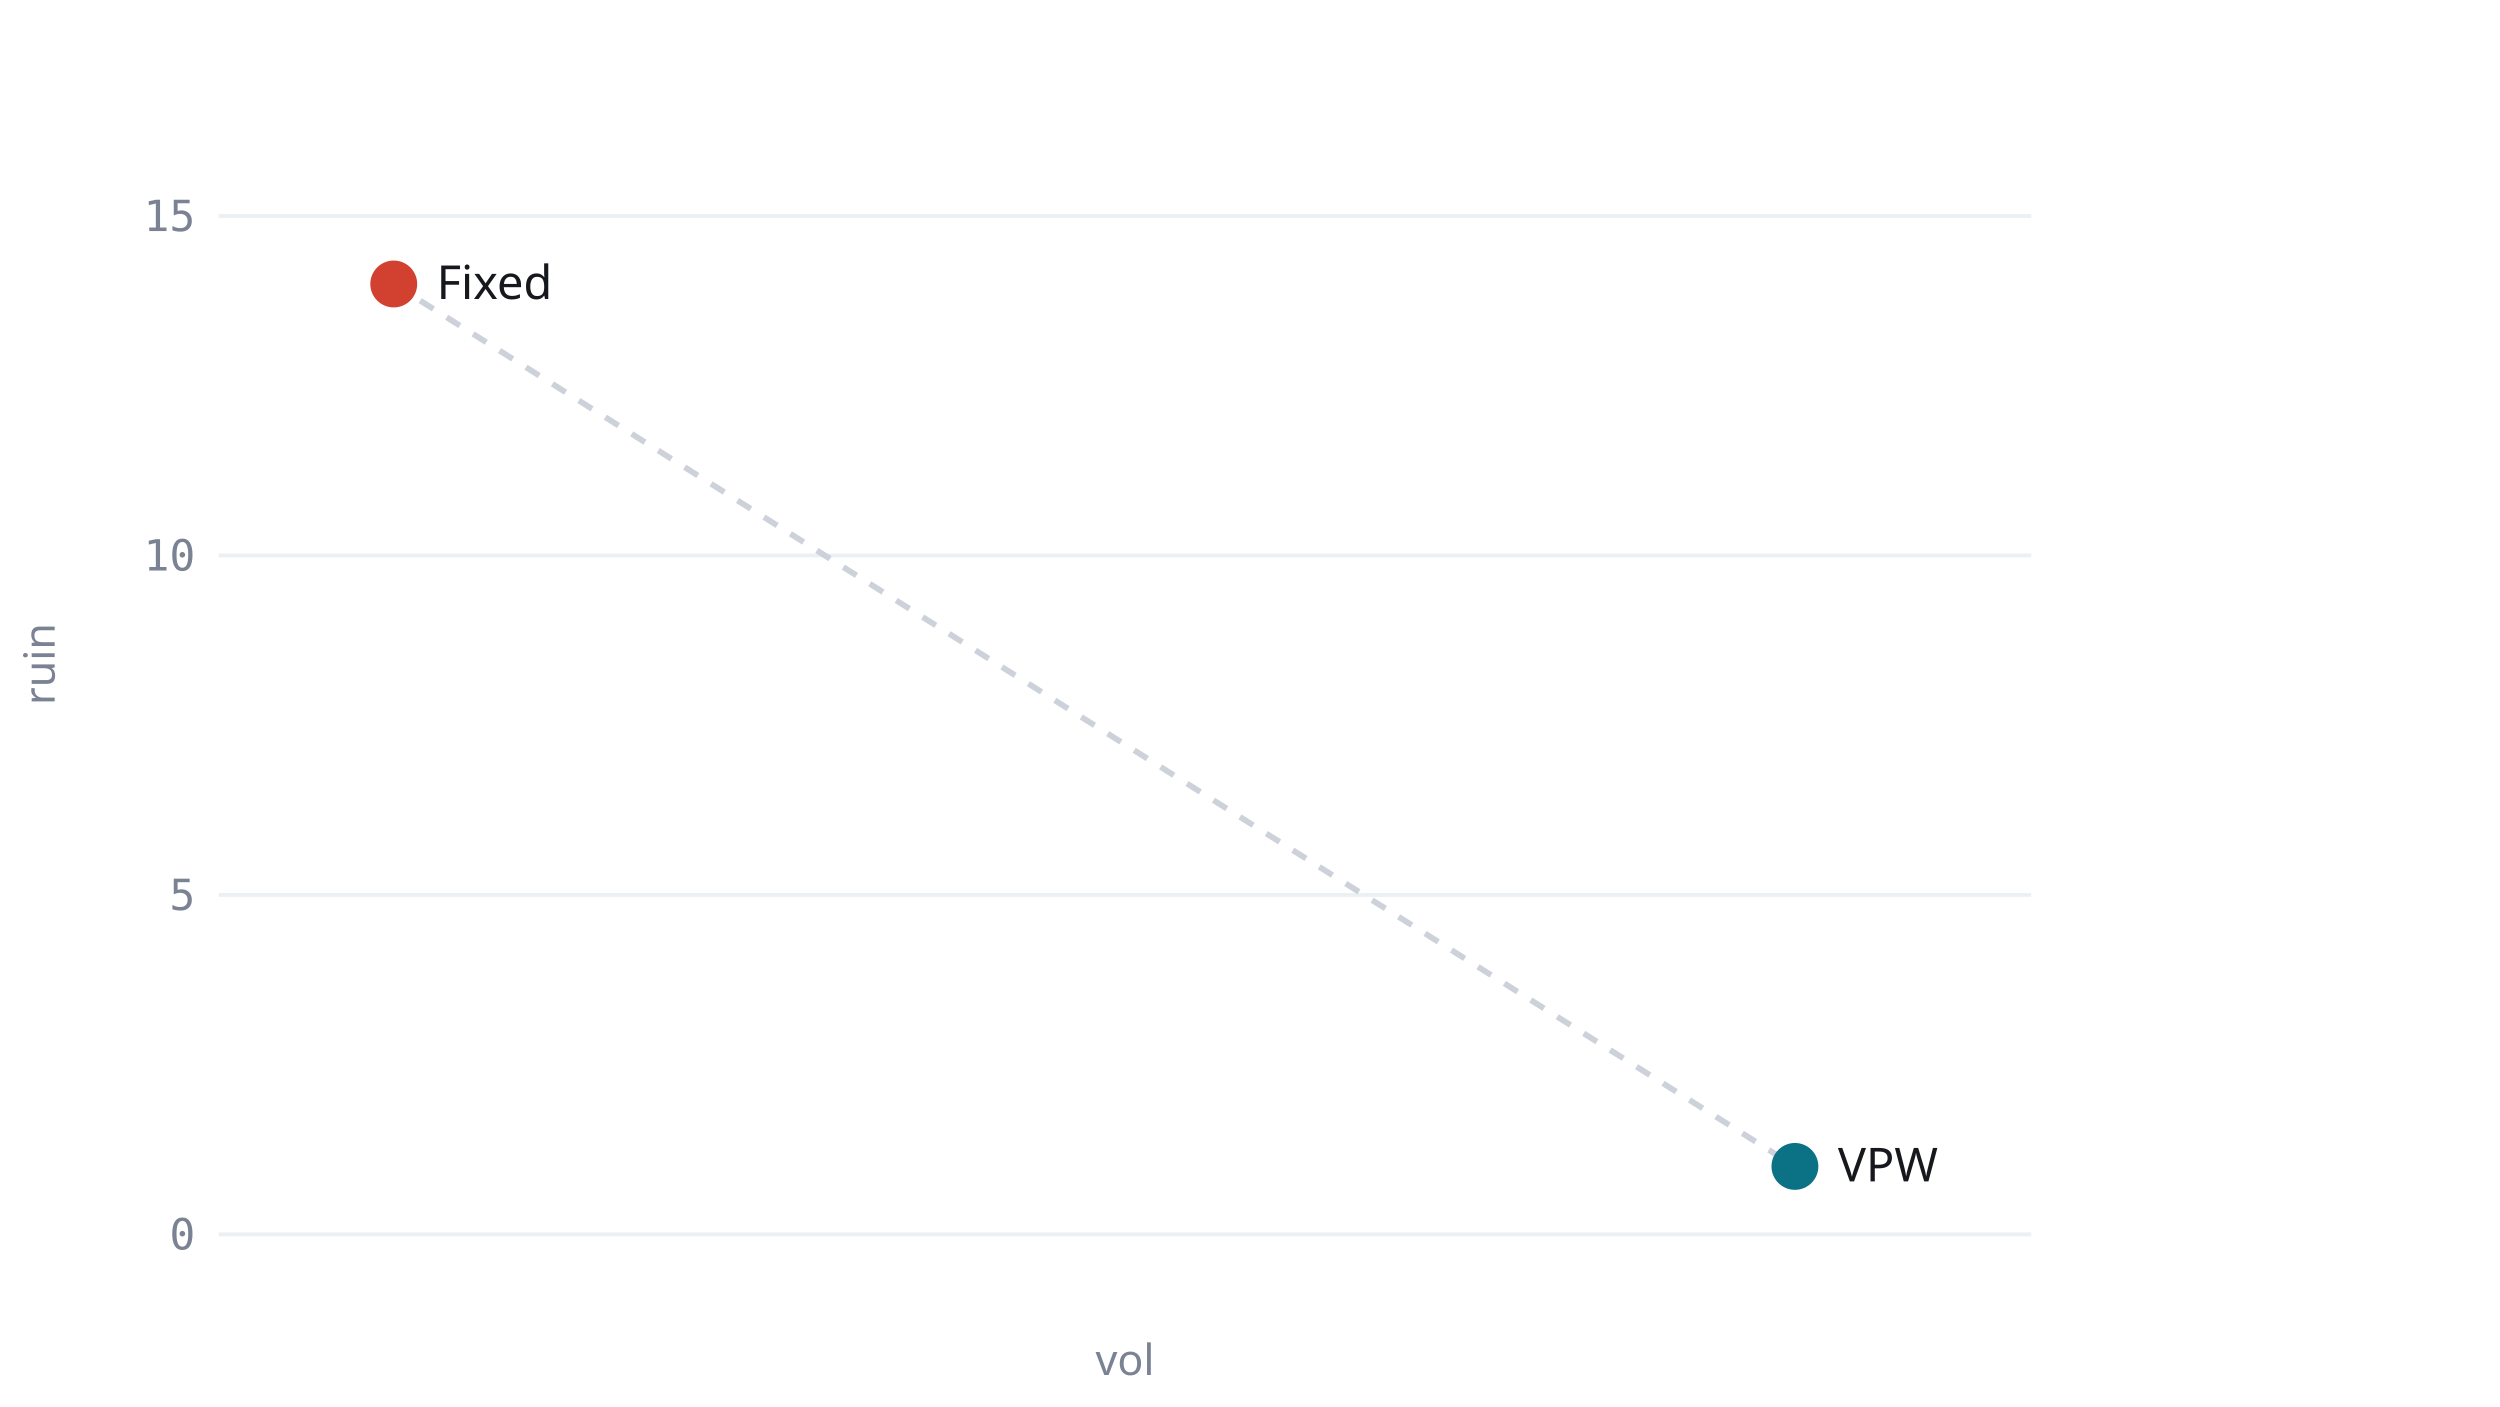
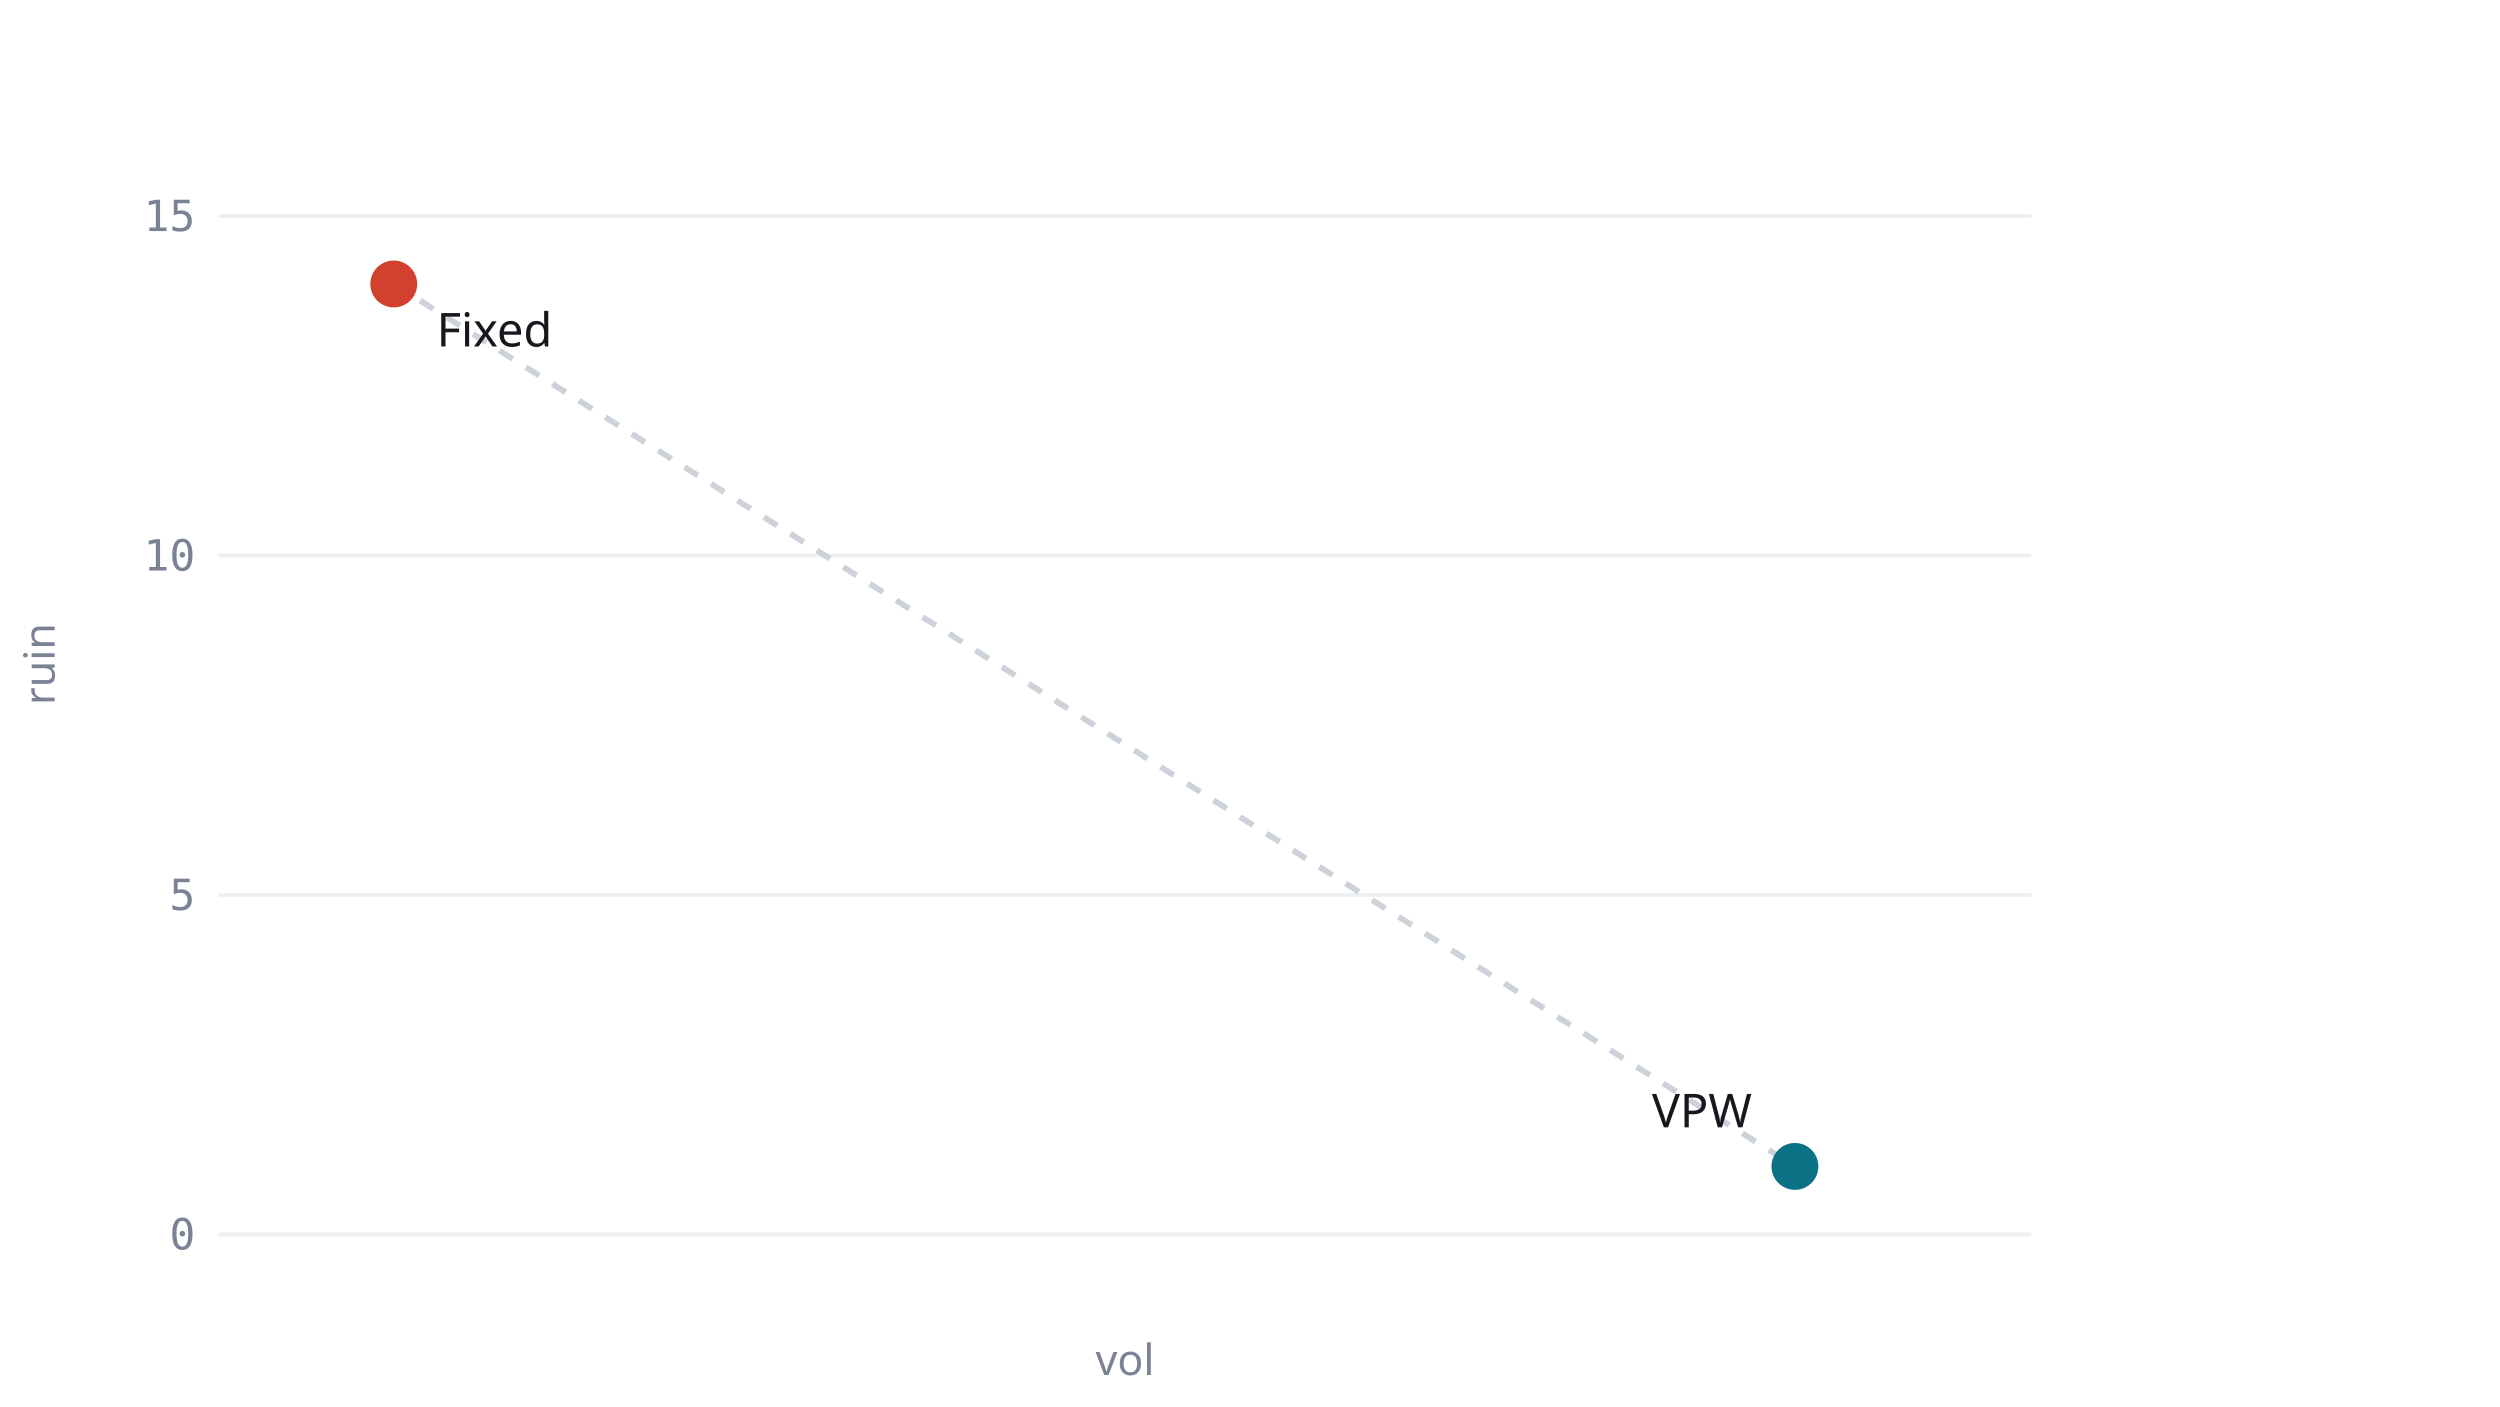
<svg xmlns="http://www.w3.org/2000/svg" viewBox="0 0 640 360" width="640" height="360" font-family="'Instrument Sans',system-ui,sans-serif">
  <line x1="56.0" y1="316.0" x2="520.0" y2="316.0" stroke="#EDF0F3" />
  <text x="50.0" y="316.0" dy="0.35em" font-size="11" font-family="'Spline Sans Mono',monospace" fill="#7A8294" text-anchor="end">0</text>
  <line x1="56.0" y1="229.1" x2="520.0" y2="229.1" stroke="#EDF0F3" />
  <text x="50.0" y="229.1" dy="0.35em" font-size="11" font-family="'Spline Sans Mono',monospace" fill="#7A8294" text-anchor="end">5</text>
  <line x1="56.0" y1="142.2" x2="520.0" y2="142.2" stroke="#EDF0F3" />
  <text x="50.0" y="142.2" dy="0.35em" font-size="11" font-family="'Spline Sans Mono',monospace" fill="#7A8294" text-anchor="end">10</text>
  <line x1="56.0" y1="55.3" x2="520.0" y2="55.3" stroke="#EDF0F3" />
  <text x="50.0" y="55.3" dy="0.35em" font-size="11" font-family="'Spline Sans Mono',monospace" fill="#7A8294" text-anchor="end">15</text>
  <text x="288.0" y="352.0" font-size="11" fill="#7A8294" text-anchor="middle">vol</text>
  <text x="14" y="170.0" font-size="11" fill="#7A8294" text-anchor="middle" transform="rotate(-90 14 170.0)">ruin</text>
  <path d="M100.8 72.7L459.5 298.6" fill="none" stroke="#CDD2DA" stroke-width="1.5" stroke-dasharray="4 4" />
  <circle cx="100.8" cy="72.7" r="6" fill="#D2402F" />
-   <text x="111.8" y="72.7" dy="0.32em" font-size="12" fill="#16181D">Fixed</text>
+   <text x="111.8" y="88.7" font-size="12" fill="#16181D" text-anchor="start">Fixed</text>
  <circle cx="459.5" cy="298.6" r="6" fill="#0B7285" />
-   <text x="470.5" y="298.6" dy="0.32em" font-size="12" fill="#16181D">VPW</text>
+   <text x="448.5" y="288.6" font-size="12" fill="#16181D" text-anchor="end">VPW</text>
</svg>
